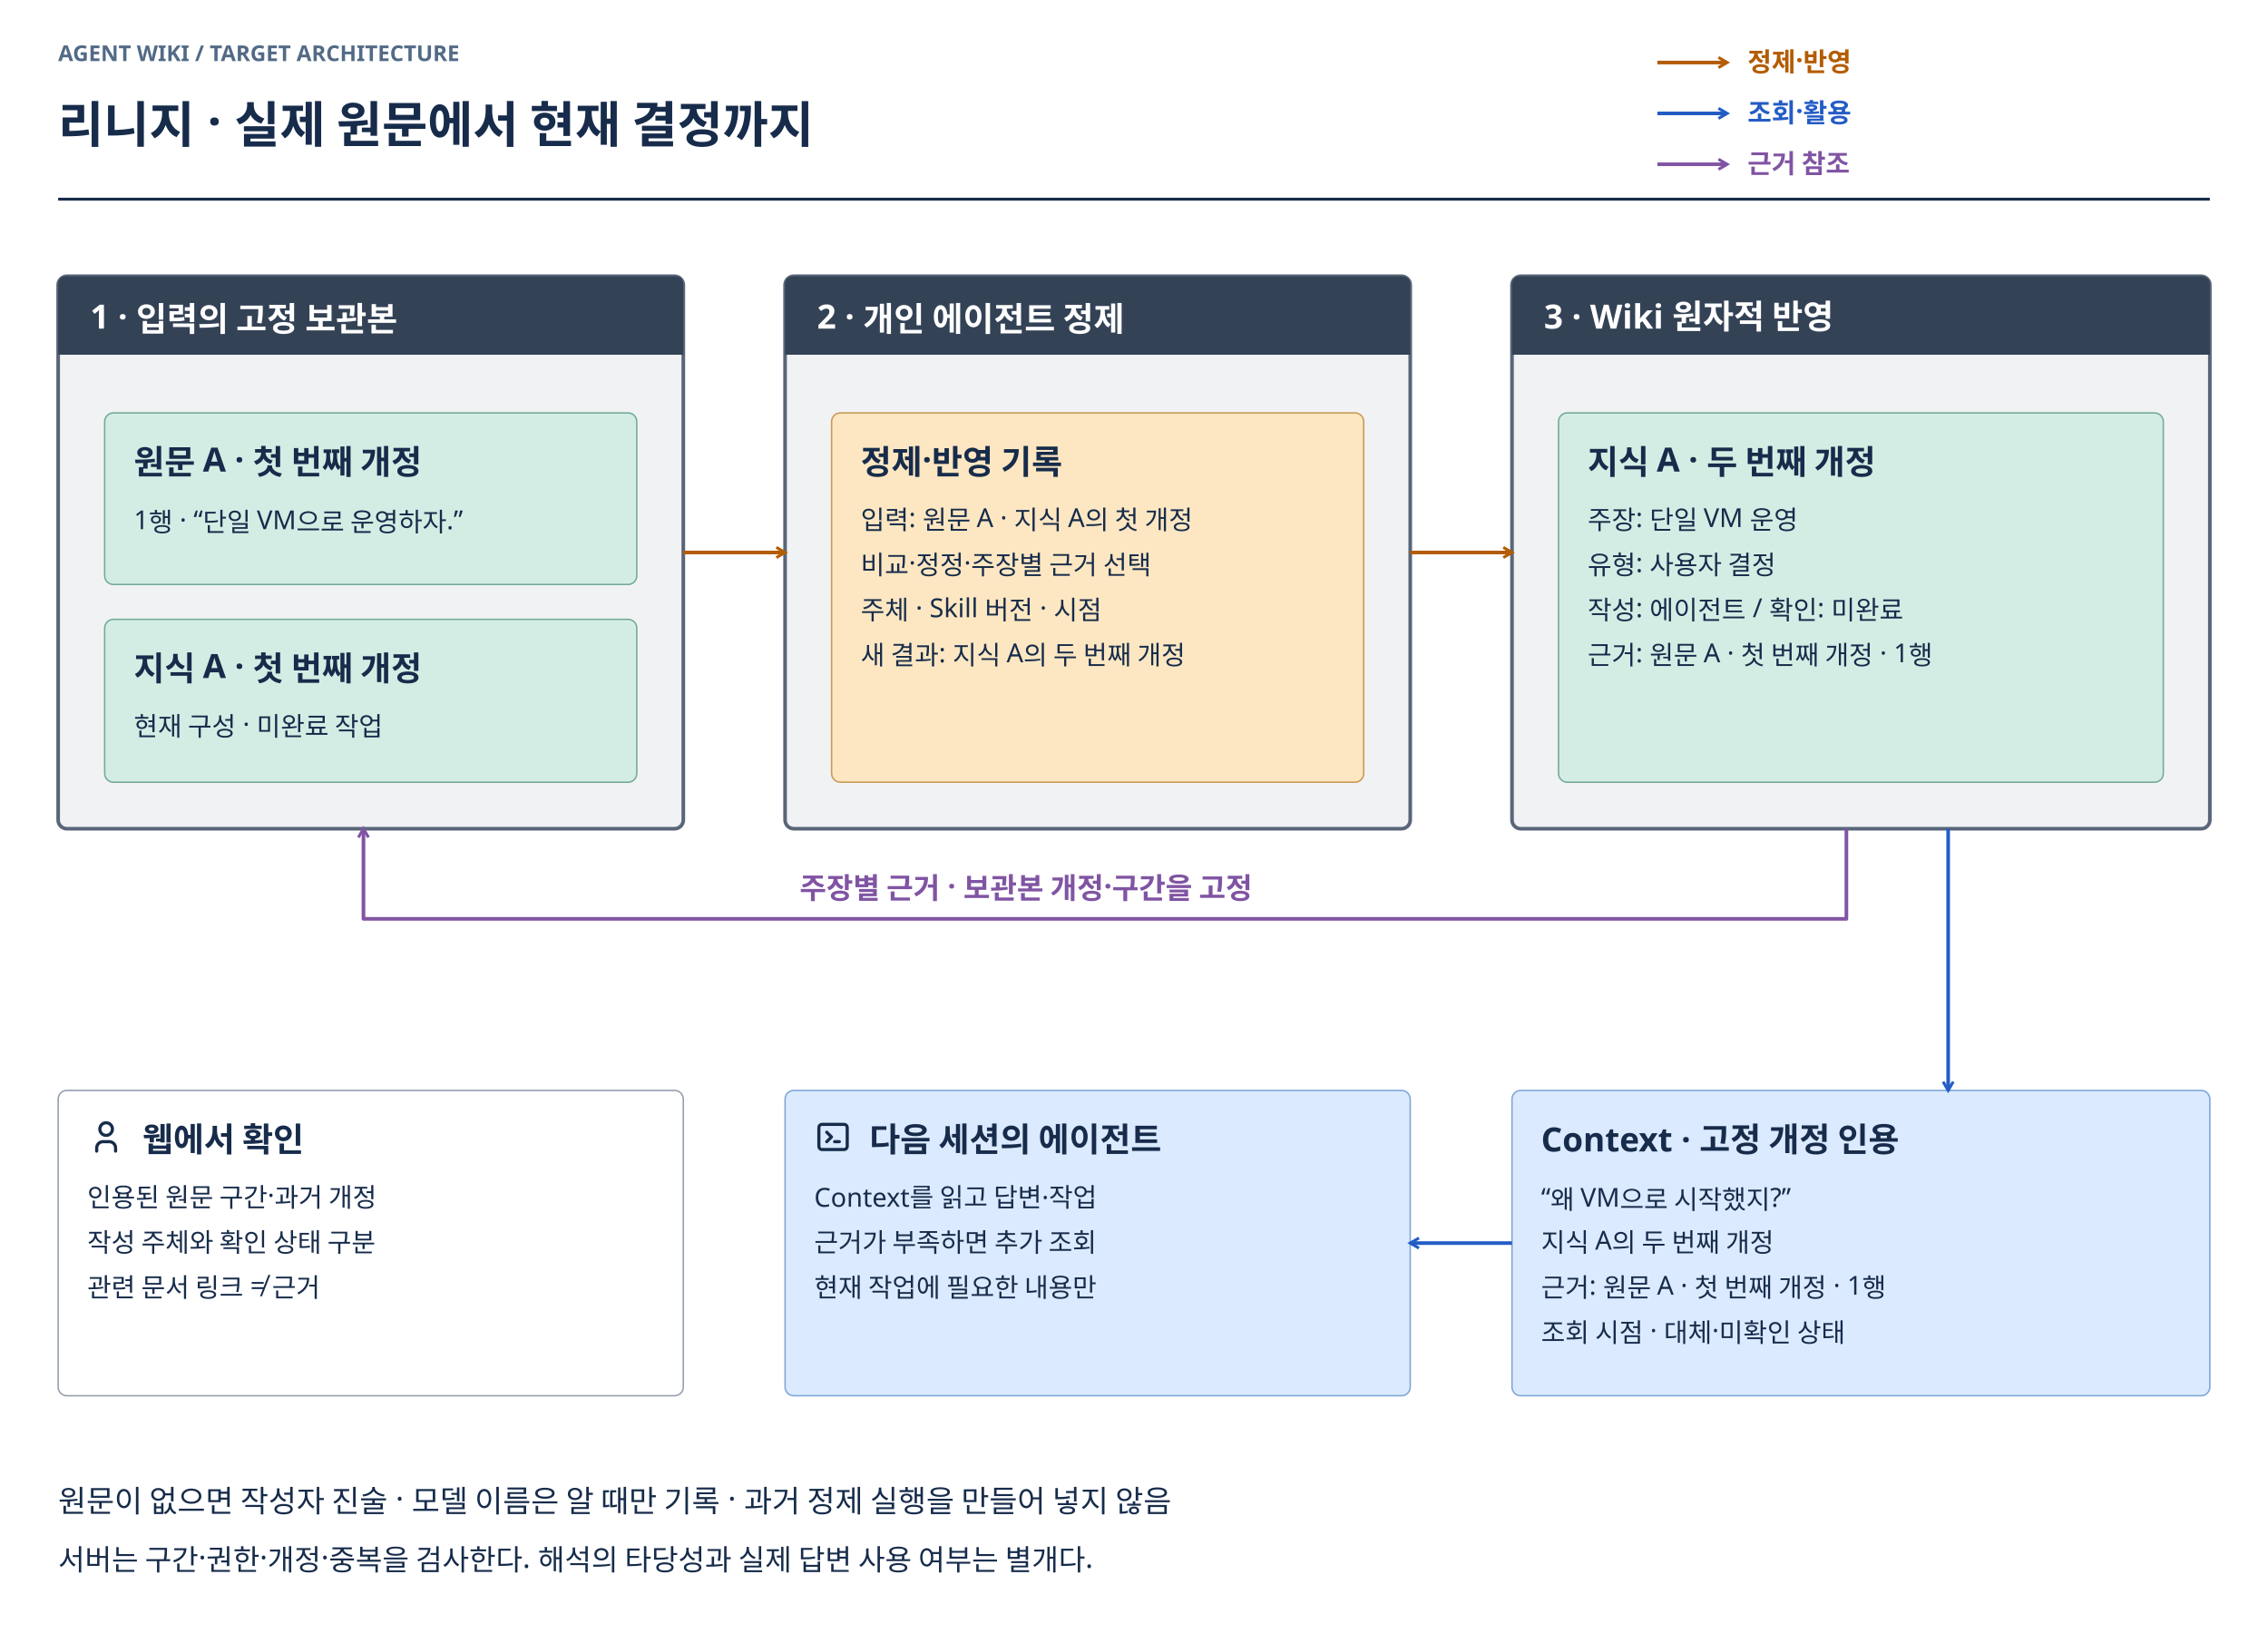
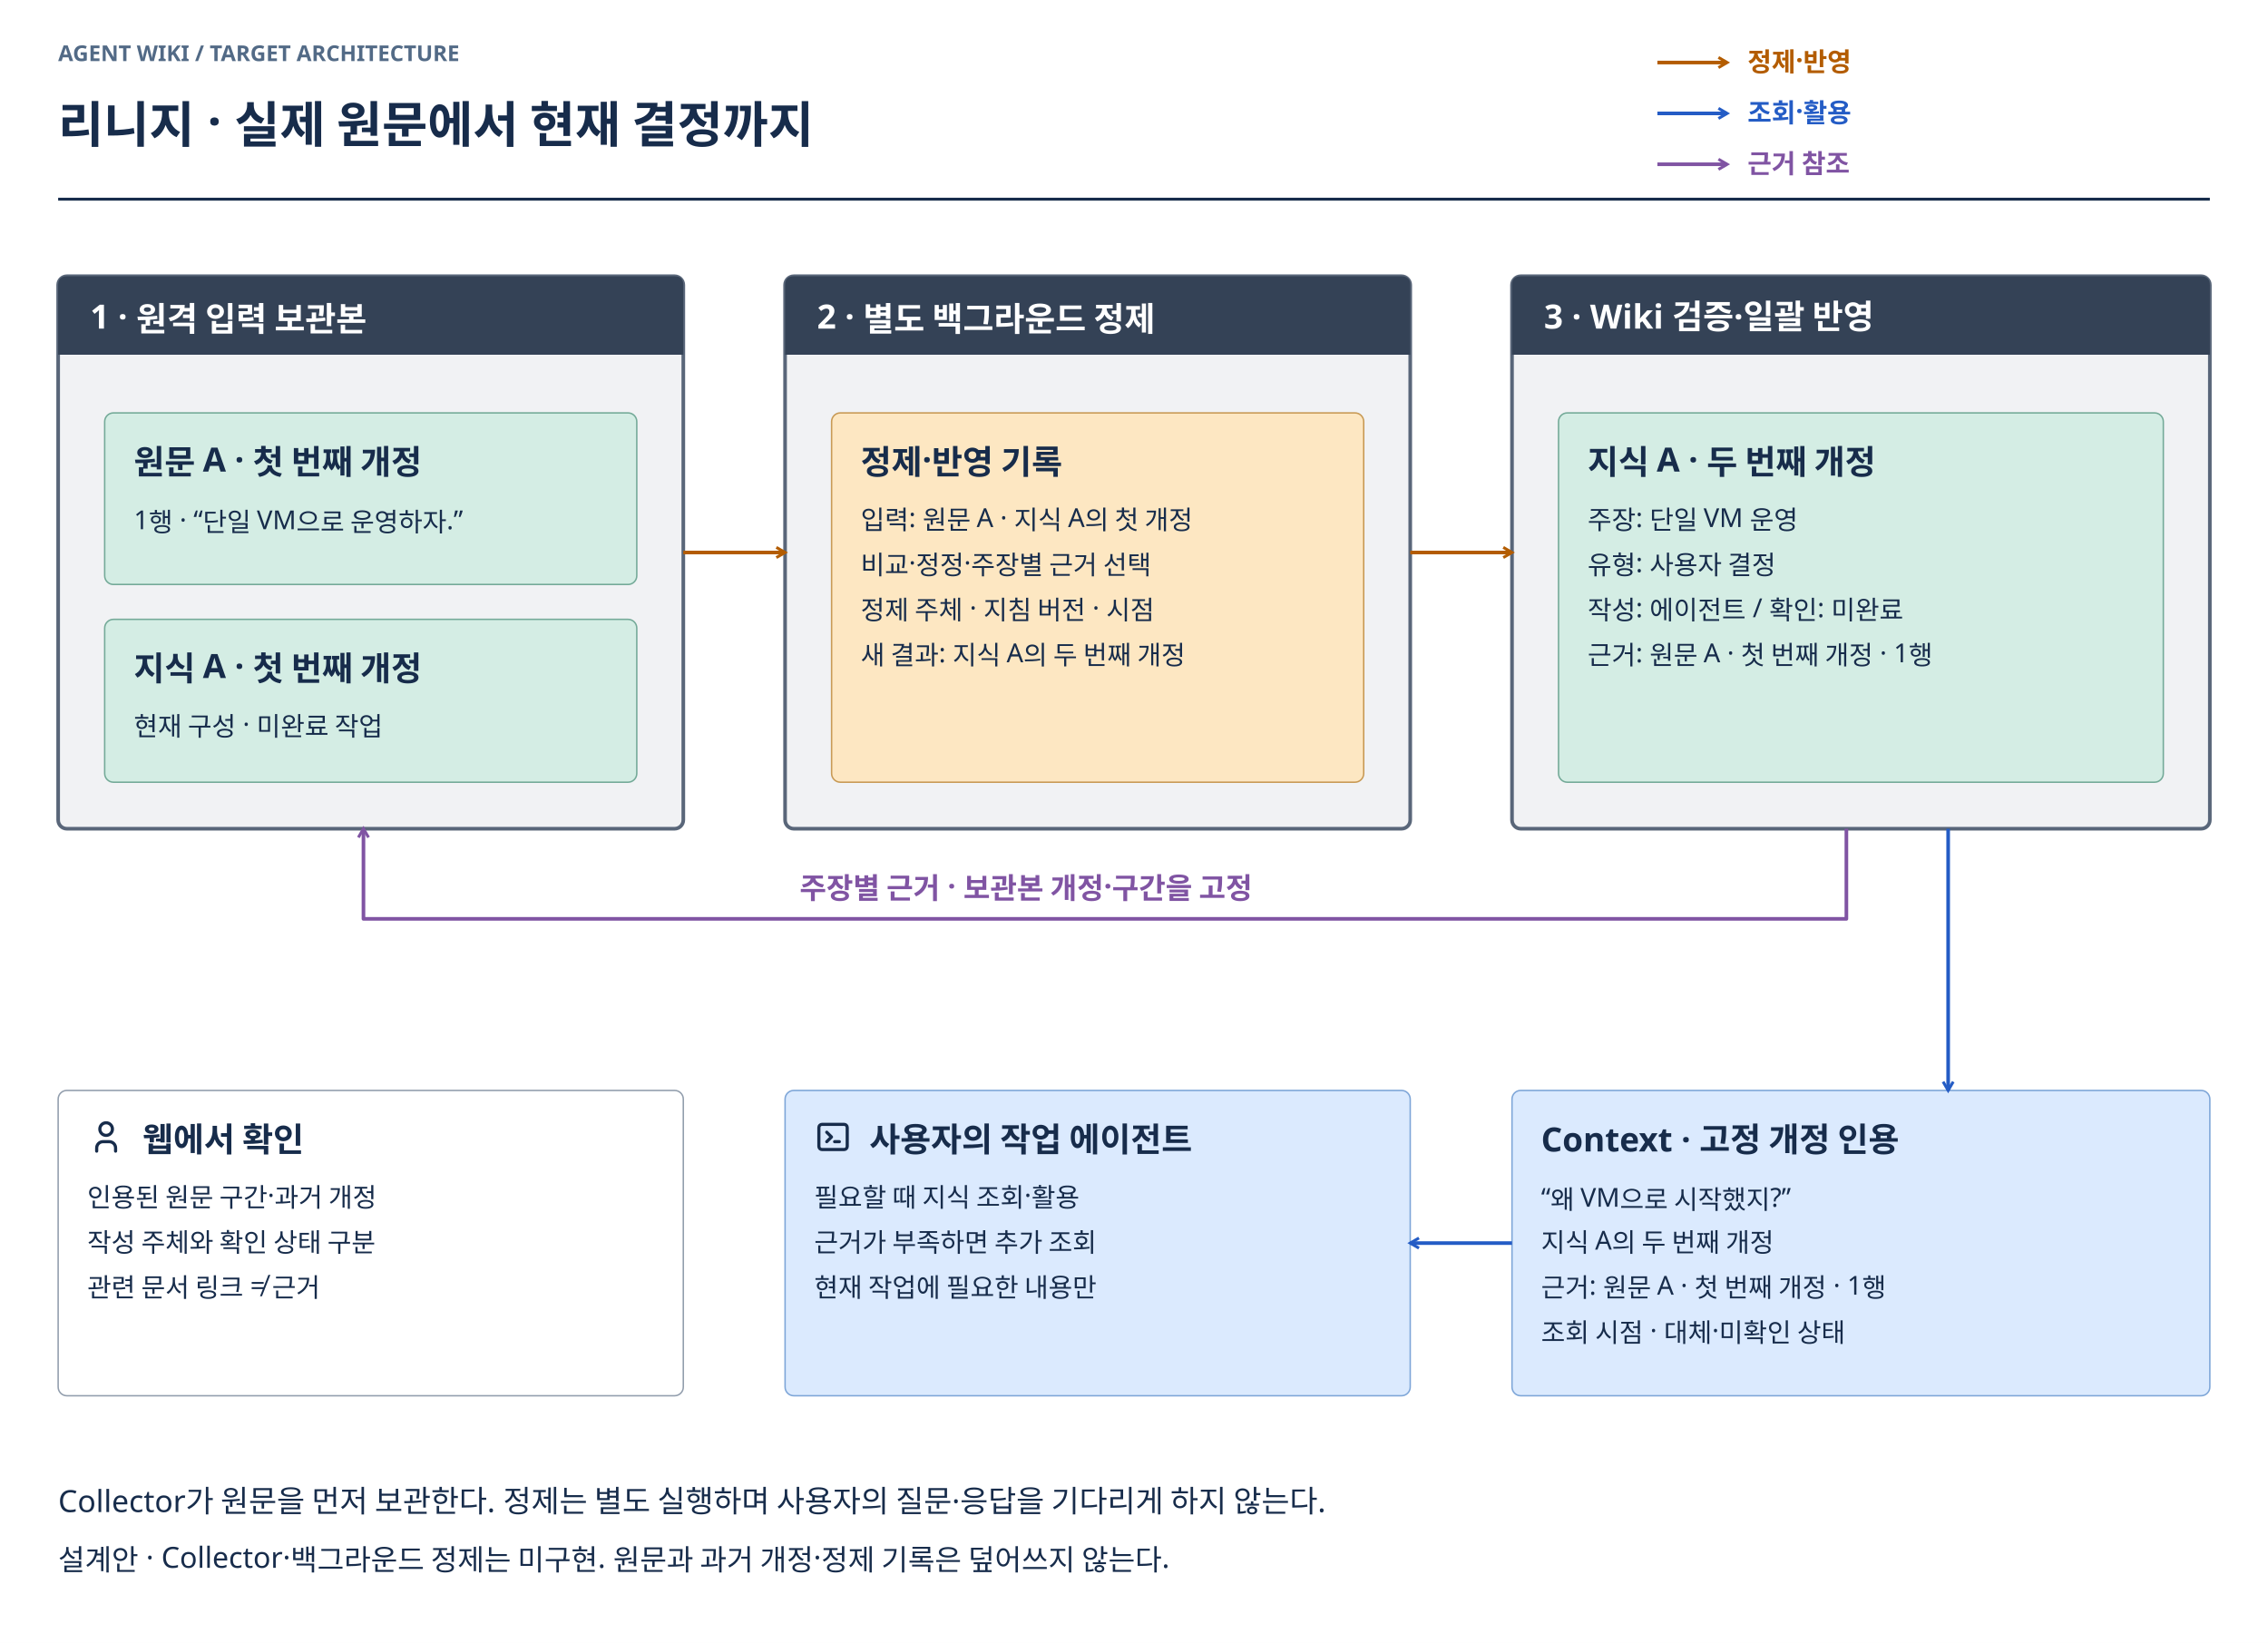
<svg xmlns="http://www.w3.org/2000/svg" width="1560" height="1130" viewBox="0 0 1560 1130" role="img" aria-labelledby="title desc">
  <defs>
    <marker id="arrow-ingest" markerWidth="9" markerHeight="9" refX="7" refY="4.5" orient="auto-start-reverse" markerUnits="userSpaceOnUse">
      <path d="M1 1 L7 4.5 L1 8" fill="none" stroke="#B35C00" stroke-width="2" />
    </marker>
    <marker id="arrow-query" markerWidth="9" markerHeight="9" refX="7" refY="4.5" orient="auto-start-reverse" markerUnits="userSpaceOnUse">
      <path d="M1 1 L7 4.5 L1 8" fill="none" stroke="#245CC5" stroke-width="2" />
    </marker>
    <marker id="arrow-ops" markerWidth="9" markerHeight="9" refX="7" refY="4.5" orient="auto-start-reverse" markerUnits="userSpaceOnUse">
      <path d="M1 1 L7 4.5 L1 8" fill="none" stroke="#68778B" stroke-width="2" />
    </marker>
    <marker id="arrow-relation" markerWidth="9" markerHeight="9" refX="7" refY="4.5" orient="auto-start-reverse" markerUnits="userSpaceOnUse">
      <path d="M1 1 L7 4.5 L1 8" fill="none" stroke="#8054A3" stroke-width="2" />
    </marker>
  </defs>
  <g font-family="Noto Sans KR, sans-serif">
    <rect width="1560" height="1130" fill="#FFFFFF" />
    <text x="40" y="42" font-size="15" font-weight="700" fill="#526A86">AGENT WIKI / TARGET ARCHITECTURE</text>
    <text x="40" y="98" font-size="34" font-weight="700" fill="#172C4B">리니지 · 실제 원문에서 현재 결정까지</text>
    <path d="M40 137 H1520" stroke="#172C4B" stroke-width="2" />
    <path d="M1140 43 H1188" fill="none" stroke="#B35C00" stroke-width="2.5" stroke-linejoin="round" marker-end="url(#arrow-ingest)" />
    <text x="1202" y="49" font-size="18" font-weight="700" fill="#B35C00">정제·반영</text>
    <path d="M1140 78 H1188" fill="none" stroke="#245CC5" stroke-width="2.5" stroke-linejoin="round" marker-end="url(#arrow-query)" />
    <text x="1202" y="84" font-size="18" font-weight="700" fill="#245CC5">조회·활용</text>
    <path d="M1140 113 H1188" fill="none" stroke="#8054A3" stroke-width="2.5" stroke-linejoin="round" marker-end="url(#arrow-relation)" />
    <text x="1202" y="119" font-size="18" font-weight="700" fill="#8054A3">근거 참조</text>
    <rect x="40" y="190" width="430" height="380" rx="6" fill="#F1F2F4" stroke="#596679" stroke-width="2.5" />
    <path d="M46 190 H464 Q470 190 470 196 V244 H40 V196 Q40 190 46 190" fill="#344256" />
-     <text x="62" y="226" font-size="23" font-weight="700" fill="#FFFFFF">1 · 입력의 고정 보관본</text>
+     <text x="62" y="226" font-size="23" font-weight="700" fill="#FFFFFF">1 · 원격 입력 보관본</text>
    <rect x="72" y="284" width="366" height="118" rx="6" fill="#D4EDE4" stroke="#74AA98" />
    <text x="92" y="326" font-size="23" font-weight="700" fill="#172C4B">원문 A · 첫 번째 개정</text>
    <text x="92" y="364" font-size="18" font-weight="400" fill="#172C4B">1행 · “단일 VM으로 운영하자.”</text>
    <rect x="72" y="426" width="366" height="112" rx="6" fill="#D4EDE4" stroke="#74AA98" />
    <text x="92" y="468" font-size="23" font-weight="700" fill="#172C4B">지식 A · 첫 번째 개정</text>
    <text x="92" y="506" font-size="18" font-weight="400" fill="#172C4B">현재 구성 · 미완료 작업</text>
    <rect x="540" y="190" width="430" height="380" rx="6" fill="#F1F2F4" stroke="#596679" stroke-width="2.5" />
    <path d="M546 190 H964 Q970 190 970 196 V244 H540 V196 Q540 190 546 190" fill="#344256" />
-     <text x="562" y="226" font-size="23" font-weight="700" fill="#FFFFFF">2 · 개인 에이전트 정제</text>
+     <text x="562" y="226" font-size="23" font-weight="700" fill="#FFFFFF">2 · 별도 백그라운드 정제</text>
    <rect x="572" y="284" width="366" height="254" rx="6" fill="#FDE7C2" stroke="#C89A55" />
    <text x="592" y="326" font-size="23" font-weight="700" fill="#172C4B">정제·반영 기록</text>
    <text x="592" y="364" font-size="18" font-weight="400" fill="#172C4B">입력: 원문 A · 지식 A의 첫 개정</text>
    <text x="592" y="395" font-size="18" font-weight="400" fill="#172C4B">비교·정정·주장별 근거 선택</text>
-     <text x="592" y="426" font-size="18" font-weight="400" fill="#172C4B">주체 · Skill 버전 · 시점</text>
+     <text x="592" y="426" font-size="18" font-weight="400" fill="#172C4B">정제 주체 · 지침 버전 · 시점</text>
    <text x="592" y="457" font-size="18" font-weight="400" fill="#172C4B">새 결과: 지식 A의 두 번째 개정</text>
    <path d="M470 380 H540" fill="none" stroke="#B35C00" stroke-width="2.5" stroke-linejoin="round" marker-end="url(#arrow-ingest)" />
    <rect x="1040" y="190" width="480" height="380" rx="6" fill="#F1F2F4" stroke="#596679" stroke-width="2.5" />
    <path d="M1046 190 H1514 Q1520 190 1520 196 V244 H1040 V196 Q1040 190 1046 190" fill="#344256" />
-     <text x="1062" y="226" font-size="23" font-weight="700" fill="#FFFFFF">3 · Wiki 원자적 반영</text>
+     <text x="1062" y="226" font-size="23" font-weight="700" fill="#FFFFFF">3 · Wiki 검증·일괄 반영</text>
    <rect x="1072" y="284" width="416" height="254" rx="6" fill="#D4EDE4" stroke="#74AA98" />
    <text x="1092" y="326" font-size="23" font-weight="700" fill="#172C4B">지식 A · 두 번째 개정</text>
    <text x="1092" y="364" font-size="18" font-weight="400" fill="#172C4B">주장: 단일 VM 운영</text>
    <text x="1092" y="395" font-size="18" font-weight="400" fill="#172C4B">유형: 사용자 결정</text>
    <text x="1092" y="426" font-size="18" font-weight="400" fill="#172C4B">작성: 에이전트 / 확인: 미완료</text>
    <text x="1092" y="457" font-size="18" font-weight="400" fill="#172C4B">근거: 원문 A · 첫 번째 개정 · 1행</text>
    <path d="M970 380 H1040" fill="none" stroke="#B35C00" stroke-width="2.5" stroke-linejoin="round" marker-end="url(#arrow-ingest)" />
    <path d="M1270 570 V632 H250 V570" fill="none" stroke="#8054A3" stroke-width="2.5" stroke-linejoin="round" marker-end="url(#arrow-relation)" />
    <text x="550" y="618" font-size="20" font-weight="700" fill="#8054A3">주장별 근거 · 보관본 개정·구간을 고정</text>
    <rect x="1040" y="750" width="480" height="210" rx="6" fill="#DBEAFE" stroke="#7EA6D8" />
    <text x="1060" y="792" font-size="23" font-weight="700" fill="#172C4B">Context · 고정 개정 인용</text>
    <text x="1060" y="830" font-size="18" font-weight="400" fill="#172C4B">“왜 VM으로 시작했지?”</text>
    <text x="1060" y="861" font-size="18" font-weight="400" fill="#172C4B">지식 A의 두 번째 개정</text>
    <text x="1060" y="892" font-size="18" font-weight="400" fill="#172C4B">근거: 원문 A · 첫 번째 개정 · 1행</text>
    <text x="1060" y="923" font-size="18" font-weight="400" fill="#172C4B">조회 시점 · 대체·미확인 상태</text>
    <path d="M1340 570 V750" fill="none" stroke="#245CC5" stroke-width="2.5" stroke-linejoin="round" marker-end="url(#arrow-query)" />
    <rect x="540" y="750" width="430" height="210" rx="6" fill="#DBEAFE" stroke="#7EA6D8" />
    <svg width="26" height="26" viewBox="0 0 24 24" fill="none" stroke="currentColor" stroke-width="2" stroke-linecap="round" stroke-linejoin="round" x="560" y="769" color="#172C4B">
      <path d="M8 9l3 3l-3 3" />
      <path d="M13 15l3 0" />
      <path d="M3 4m0 2a2 2 0 0 1 2 -2h14a2 2 0 0 1 2 2v12a2 2 0 0 1 -2 2h-14a2 2 0 0 1 -2 -2z" />
    </svg>
-     <text x="598" y="792" font-size="23" font-weight="700" fill="#172C4B">다음 세션의 에이전트</text>
-     <text x="560" y="830" font-size="18" font-weight="400" fill="#172C4B">Context를 읽고 답변·작업</text>
+     <text x="598" y="792" font-size="23" font-weight="700" fill="#172C4B">사용자의 작업 에이전트</text>
+     <text x="560" y="830" font-size="18" font-weight="400" fill="#172C4B">필요할 때 지식 조회·활용</text>
    <text x="560" y="861" font-size="18" font-weight="400" fill="#172C4B">근거가 부족하면 추가 조회</text>
    <text x="560" y="892" font-size="18" font-weight="400" fill="#172C4B">현재 작업에 필요한 내용만</text>
    <path d="M1040 855 H970" fill="none" stroke="#245CC5" stroke-width="2.5" stroke-linejoin="round" marker-end="url(#arrow-query)" />
    <rect x="40" y="750" width="430" height="210" rx="6" fill="#FFFFFF" stroke="#929EAD" />
    <svg width="26" height="26" viewBox="0 0 24 24" fill="none" stroke="currentColor" stroke-width="2" stroke-linecap="round" stroke-linejoin="round" x="60" y="769" color="#172C4B">
      <path d="M8 7a4 4 0 1 0 8 0a4 4 0 0 0 -8 0" />
      <path d="M6 21v-2a4 4 0 0 1 4 -4h4a4 4 0 0 1 4 4v2" />
    </svg>
    <text x="98" y="792" font-size="23" font-weight="700" fill="#172C4B">웹에서 확인</text>
    <text x="60" y="830" font-size="18" font-weight="400" fill="#172C4B">인용된 원문 구간·과거 개정</text>
    <text x="60" y="861" font-size="18" font-weight="400" fill="#172C4B">작성 주체와 확인 상태 구분</text>
    <text x="60" y="892" font-size="18" font-weight="400" fill="#172C4B">관련 문서 링크 ≠ 근거</text>
-     <text x="40" y="1040" font-size="21" font-weight="400" fill="#172C4B">원문이 없으면 작성자 진술 · 모델 이름은 알 때만 기록 · 과거 정제 실행을 만들어 넣지 않음</text>
-     <text x="40" y="1080" font-size="20" font-weight="400" fill="#172C4B">서버는 구간·권한·개정·중복을 검사한다. 해석의 타당성과 실제 답변 사용 여부는 별개다.</text>
+     <text x="40" y="1040" font-size="21" font-weight="400" fill="#172C4B">Collector가 원문을 먼저 보관한다. 정제는 별도 실행하며 사용자의 질문·응답을 기다리게 하지 않는다.</text>
+     <text x="40" y="1080" font-size="20" font-weight="400" fill="#172C4B">설계안 · Collector·백그라운드 정제는 미구현. 원문과 과거 개정·정제 기록은 덮어쓰지 않는다.</text>
  </g>
</svg>
